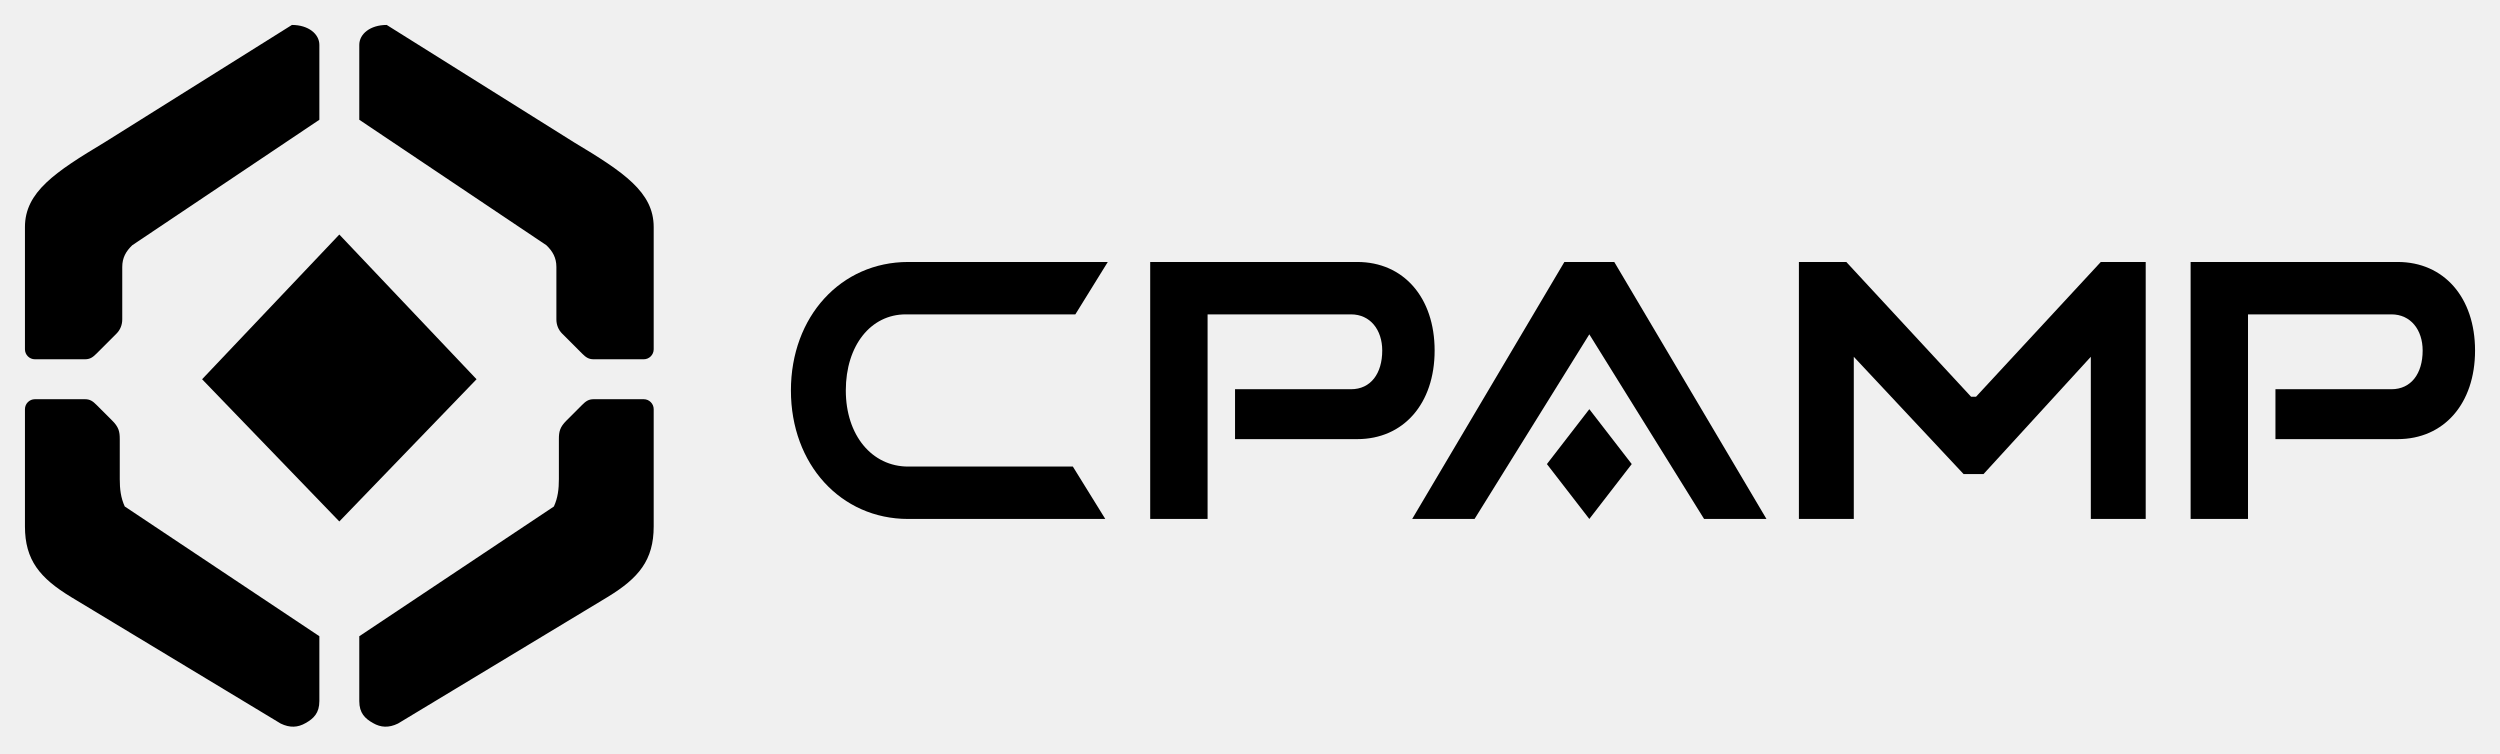
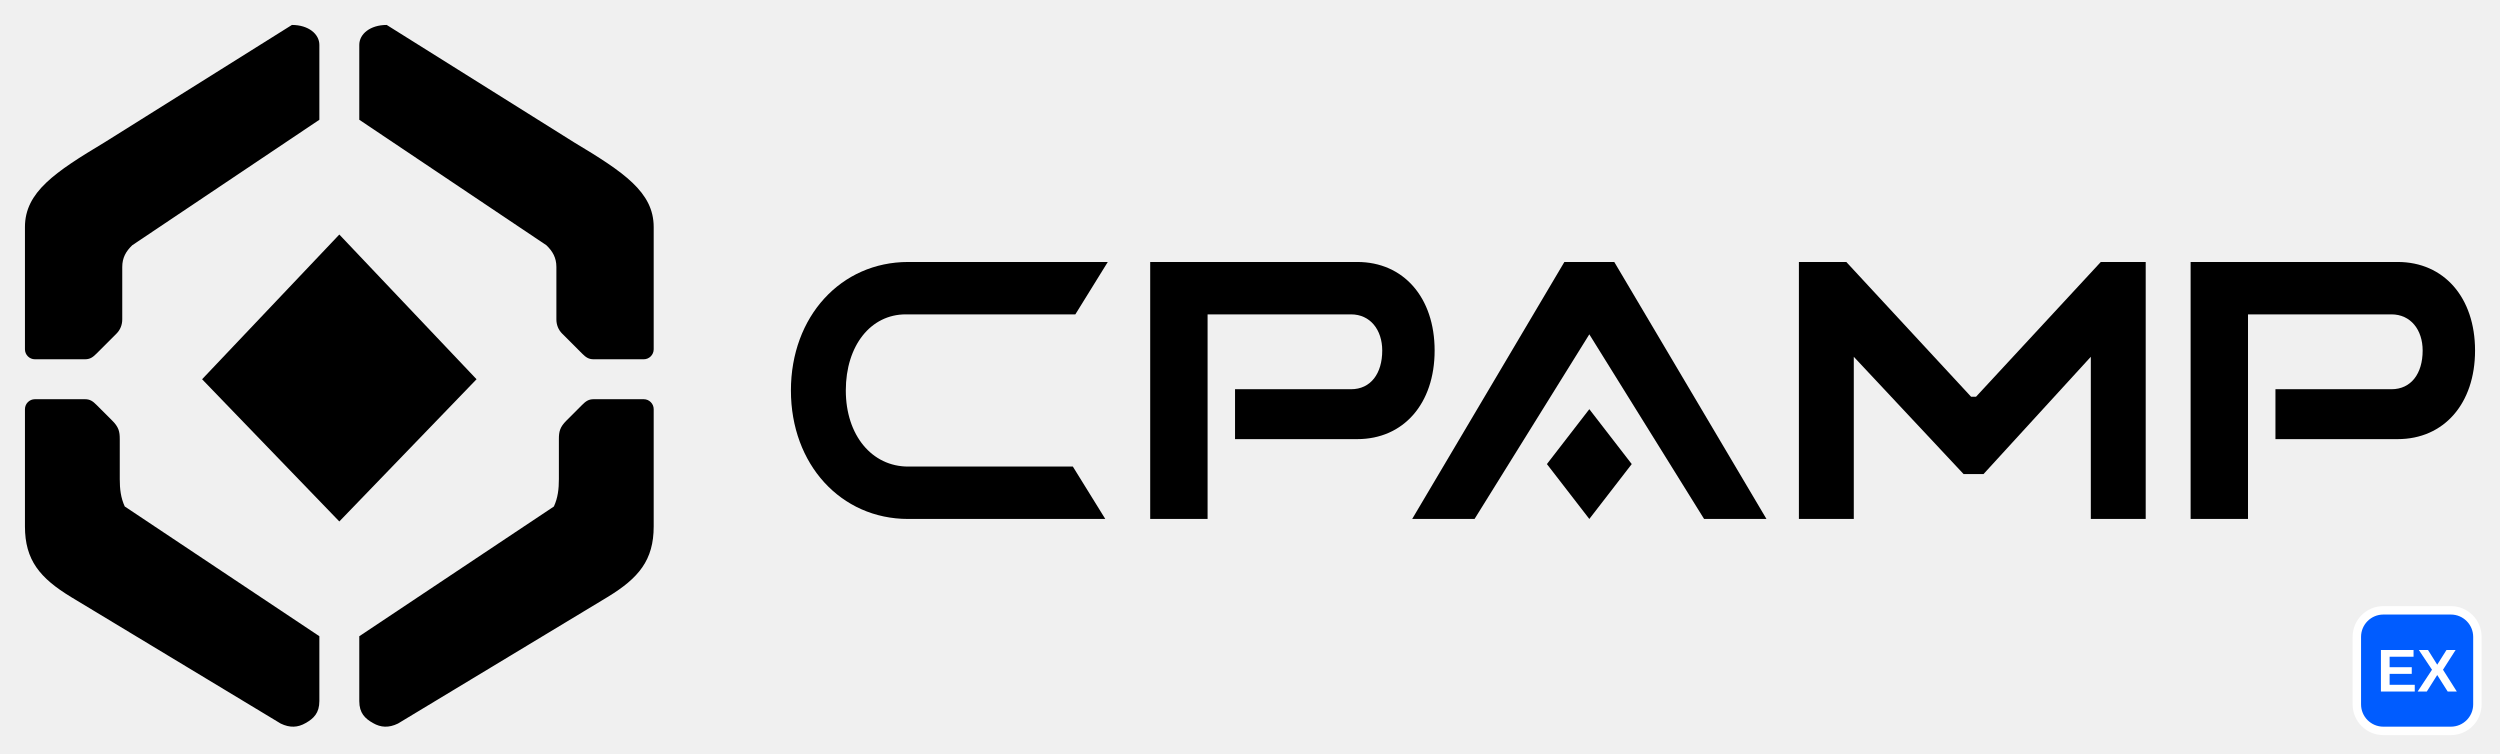
<svg xmlns="http://www.w3.org/2000/svg" width="1002" height="302" viewBox="12 8 1002 302" fill="none" shape-rendering="geometricPrecision">
  <defs>
    <path id="letter-p" d="M164 18h83c18.5 0 31 14.2 31 35.5S265.5 89 247 89h-49V69h46.5c7.9 0 12.5-6.3 12.5-15.5 0-8.3-4.8-14.5-12.5-14.5H187v82h-23V18Z" />
  </defs>
  <g fill="#000">
    <g transform="translate(0 0)">
      <path d="M129 18 54 65C34 77 22 85 22 99v49c0 2.2 1.8 4 4 4h20c2.1 0 3.2-.8 4.7-2.3l8-8c1.5-1.5 2.3-3.5 2.3-5.7v-21c0-3.7 1.5-6.3 4-8.7L140 56V26c0-4.4-4.4-8-11-8Zm38 0 75 47c20 12 32 20 32 34v49c0 2.2-1.8 4-4 4h-20c-2.1 0-3.2-.8-4.7-2.3l-8-8c-1.5-1.5-2.3-3.5-2.3-5.7v-21c0-3.7-1.5-6.3-4-8.7L156 56V26c0-4.4 4.4-8 11-8ZM26 168h20c2.1 0 3.2.8 4.7 2.3l6.3 6.3c2.6 2.6 3 4.4 3 7.4v16c0 4 .4 7.5 2 11L140 263v26c0 4.8-2.3 7-5.5 8.8-3.1 1.8-6.3 2-10 .2l-84-50.7C28 239.7 22 232.5 22 219v-47c0-2.2 1.8-4 4-4Zm244 0h-20c-2.1 0-3.2.8-4.7 2.3l-6.3 6.3c-2.6 2.6-3 4.4-3 7.4v16c0 4-.4 7.5-2 11L156 263v26c0 4.8 2.3 7 5.5 8.8 3.1 1.8 6.3 2 10 .2l84-50.7C268 239.7 274 232.5 274 219v-47c0-2.2-1.8-4-4-4Z" />
      <path d="m148 102 55 58-55 57-55-57 55-58Z" />
    </g>
    <g transform="translate(309 95)">
      <path d="m147 18-13 21H66c-14 0-24 12.5-24 30.5S52.5 100 67 100h66l13 21H67c-27 0-47-21.9-47-51.5S40 18 67 18h80Z" />
      <use href="#letter-p" />
      <path d="m269 121 61-103h20l61 103h-25l-46-74-46 74h-25Z" />
      <path d="M424 18v103h22V56l44 47h8l43-47v65h22V18h-18l-50 54h-2l-50-54h-19Z" />
      <use href="#letter-p" transform="translate(417)" />
      <path d="m340 77 17 22-17 22-17-22 17-22Z" />
    </g>
  </g>
+   <g data-cpamp-ex="1" shape-rendering="geometricPrecision">
+     <rect x="956.62" y="252.62" width="48.32" height="48.32" rx="10.63" fill="#005CFF" stroke="#FFFFFF" stroke-width="3.38" />
+     <text x="980.78" y="276.78" font-family="Arial, Helvetica, sans-serif" font-size="24.16" font-weight="700" fill="#FFFFFF" text-anchor="middle" dominant-baseline="central">EX</text>
+   </g>
</svg>
